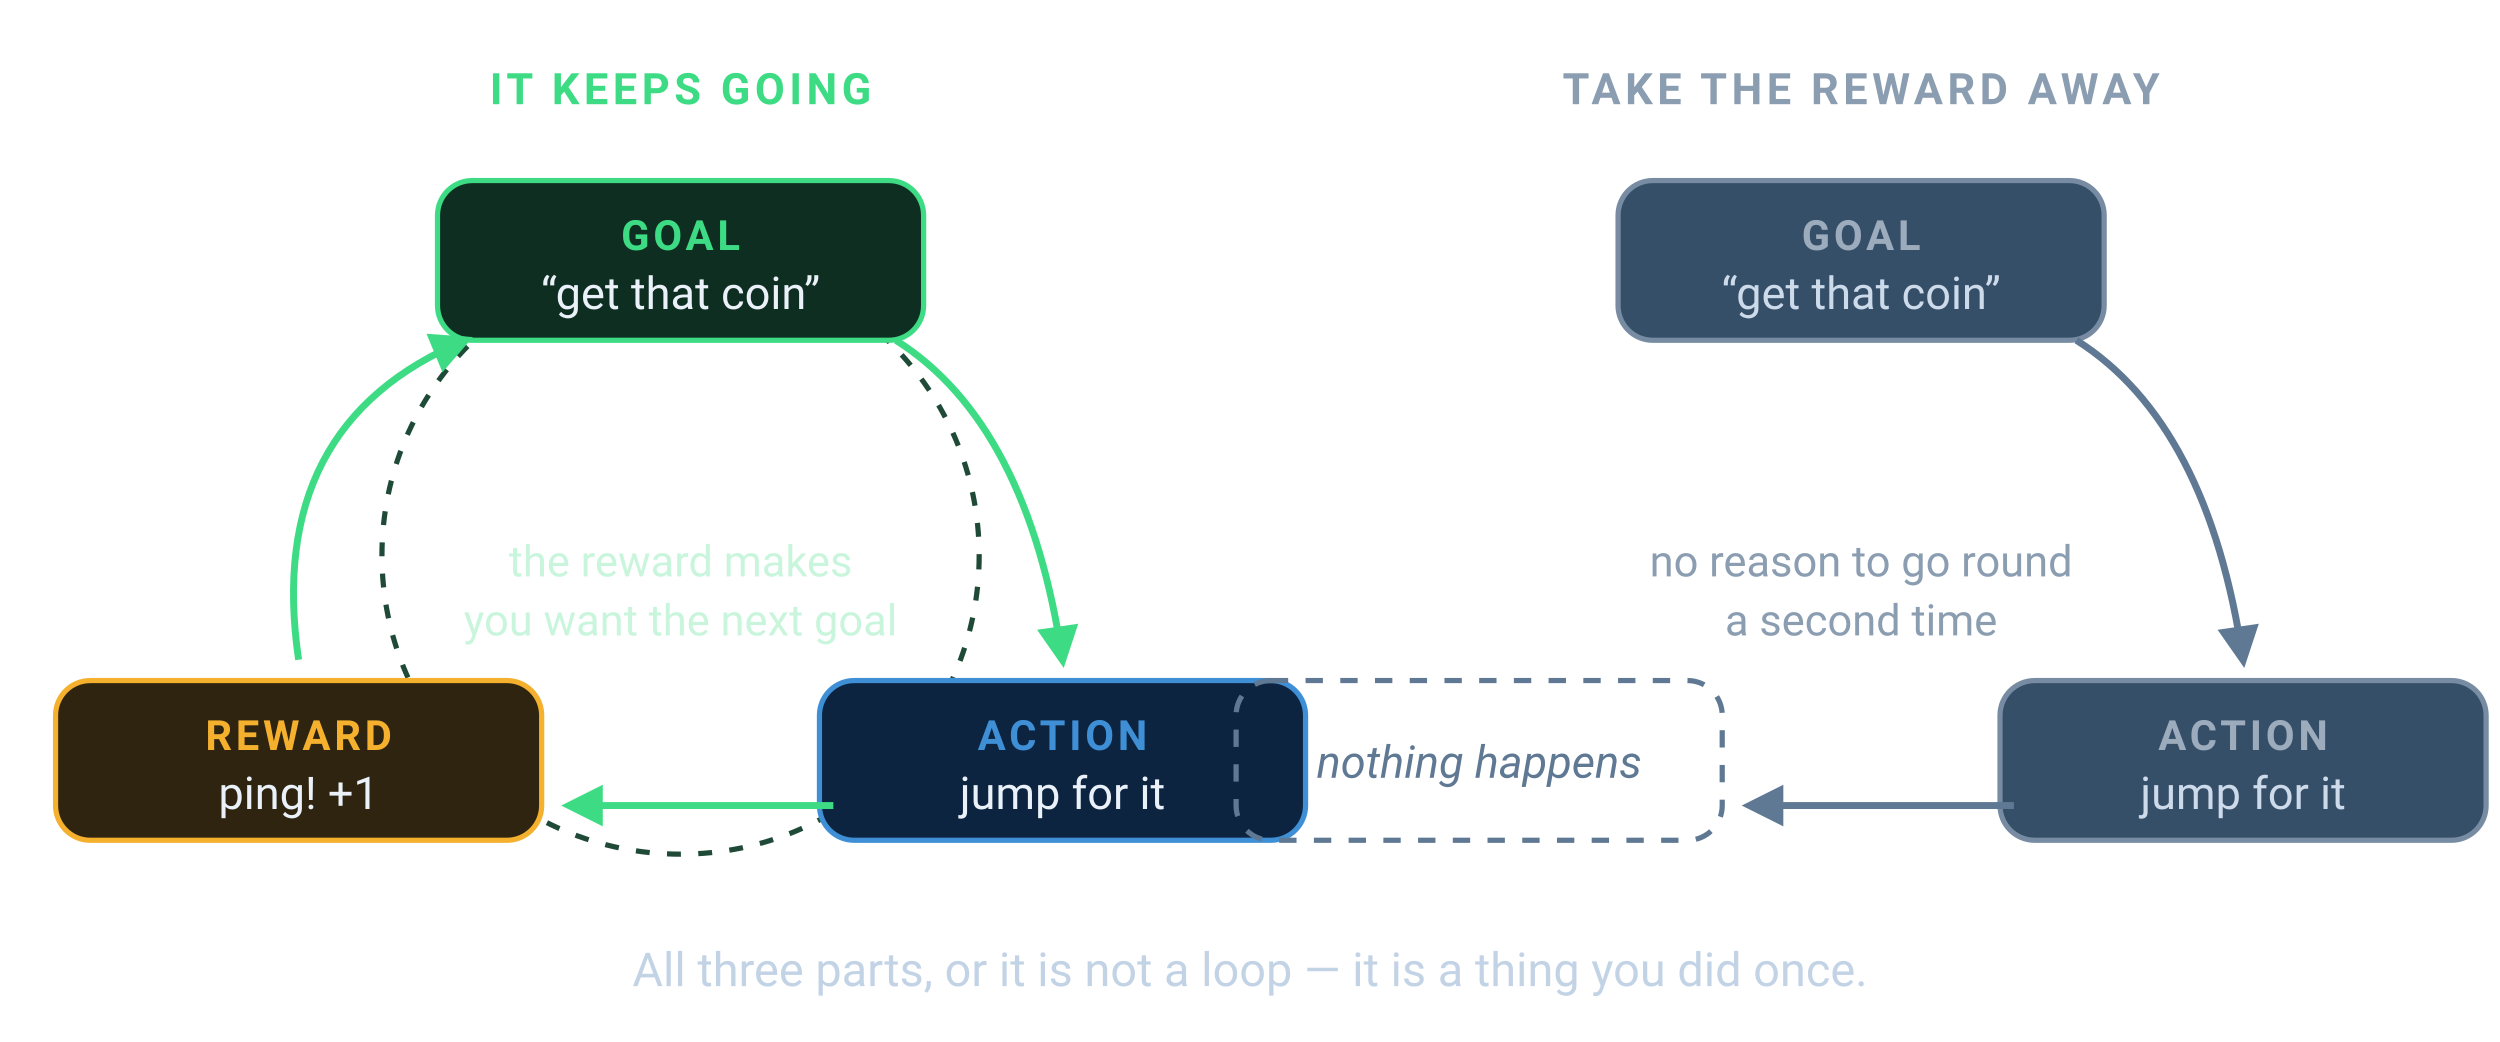
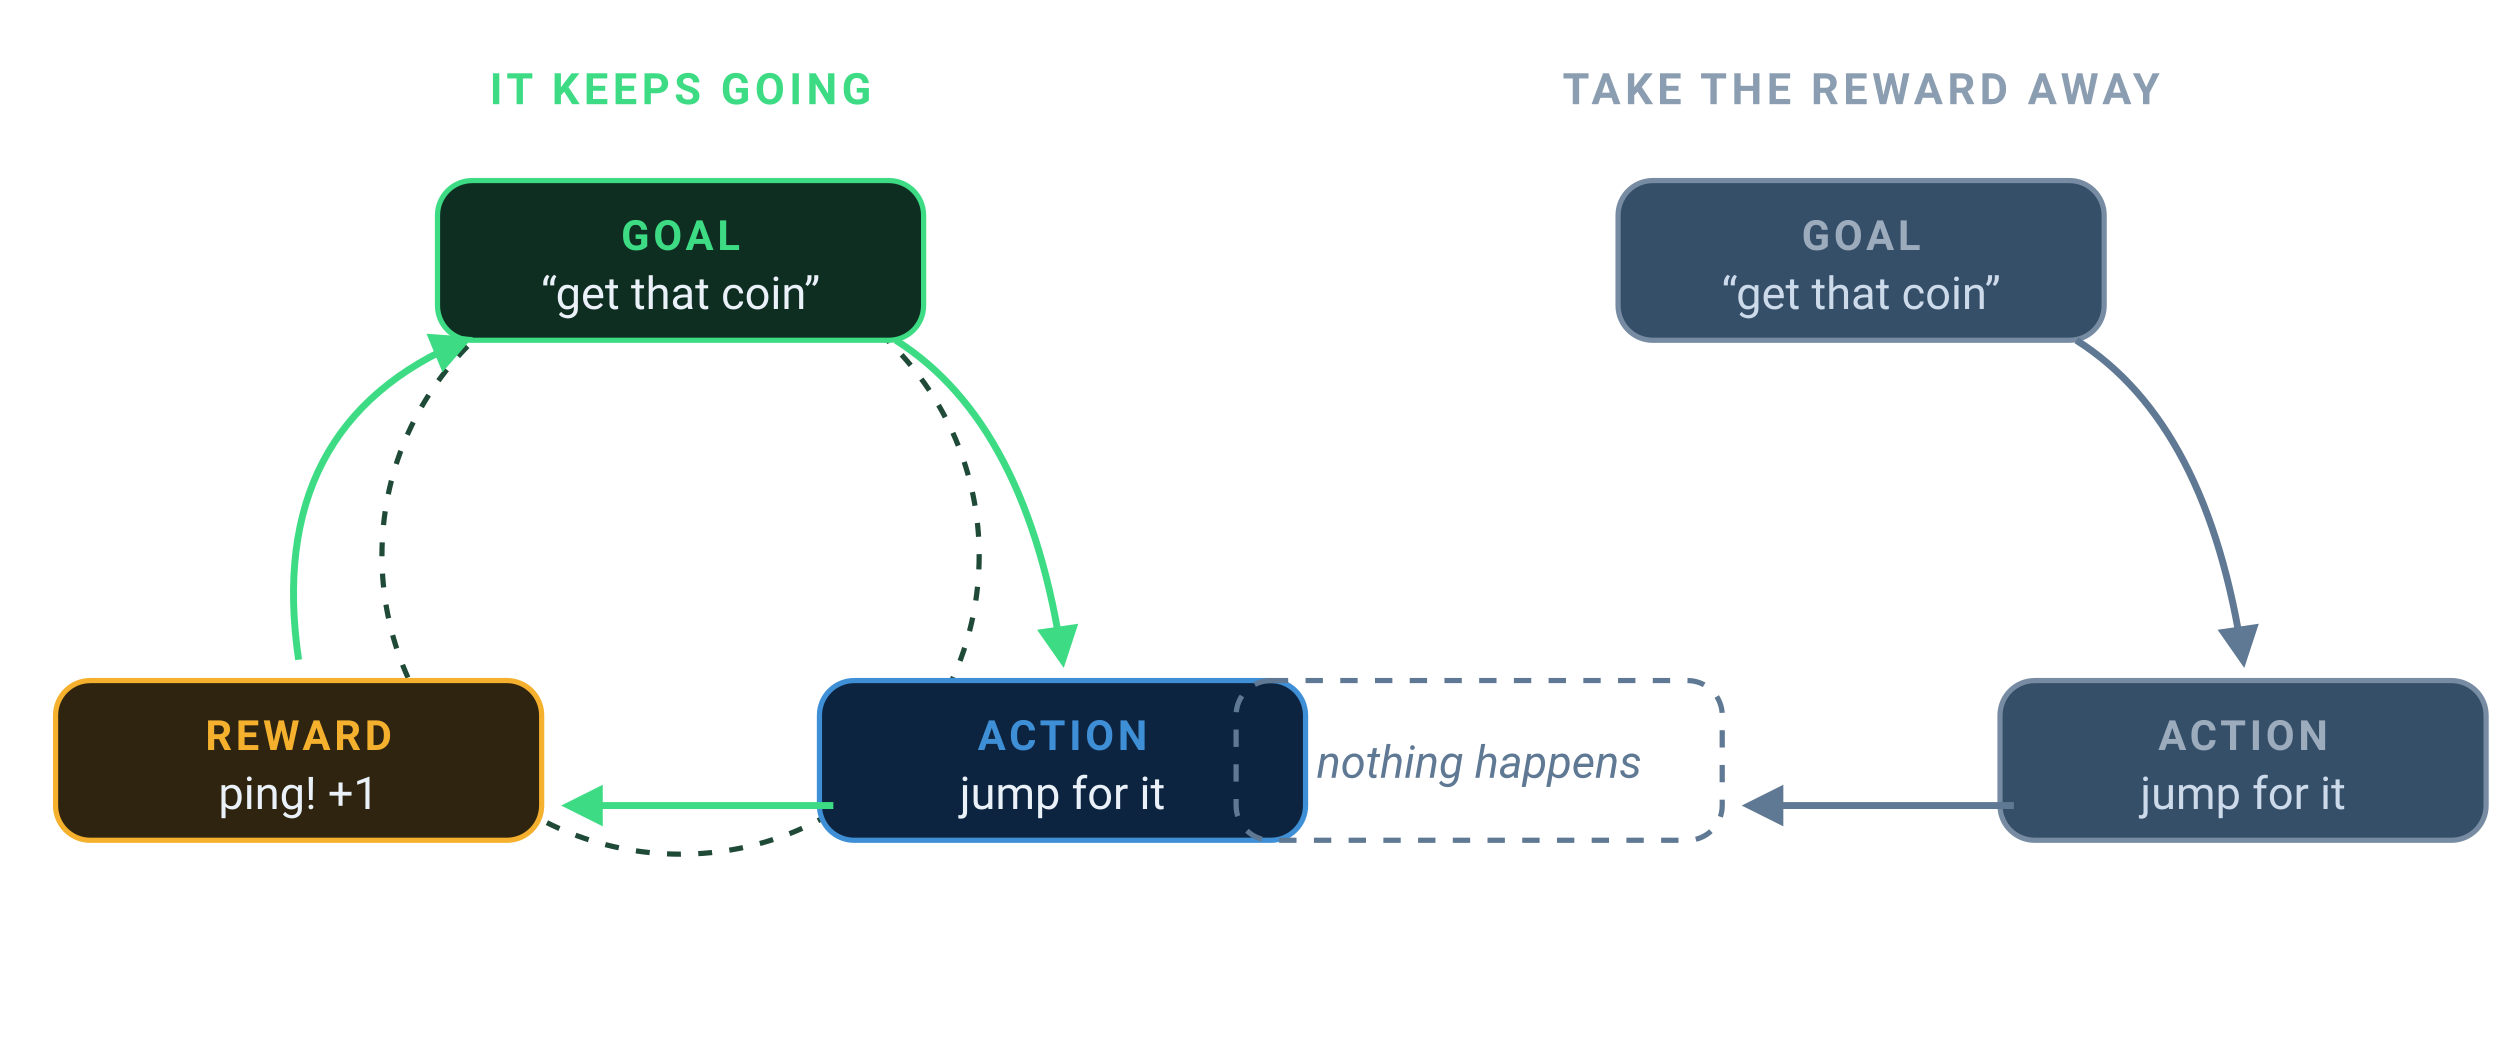
<svg xmlns="http://www.w3.org/2000/svg" viewBox="0 0 720 300" role="img" aria-label="A cycle of three parts: a goal, the action you take, and the reward. The reward feeds a new goal, and the cycle repeats. Beside it, the same cycle with the reward removed, which stops after one turn.">
  <defs>
    <marker id="cl-a" viewBox="0 0 10 10" refX="8" refY="5" markerWidth="6" markerHeight="6" orient="auto-start-reverse">
      <path d="M0 0 L10 5 L0 10 z" fill="#3ddc84" />
    </marker>
    <marker id="cl-dead" viewBox="0 0 10 10" refX="8" refY="5" markerWidth="6" markerHeight="6" orient="auto-start-reverse">
      <path d="M0 0 L10 5 L0 10 z" fill="#5f7893" />
    </marker>
  </defs>
  <g font-family="Segoe UI, Roboto, Arial, sans-serif">
    <text x="196" y="30" text-anchor="middle" fill="#3ddc84" font-size="12.5" font-weight="700" letter-spacing="1.3">IT KEEPS GOING</text>
    <circle cx="196" cy="160" r="86" fill="none" stroke="#1f4a38" stroke-width="1.5" stroke-dasharray="4 5" />
    <g>
      <rect x="126" y="52" width="140" height="46" rx="10" fill="#0f2e22" stroke="#3ddc84" stroke-width="1.5" />
      <text x="196" y="72" text-anchor="middle" fill="#3ddc84" font-size="12" font-weight="700" letter-spacing="1.1">GOAL</text>
      <text x="196" y="89" text-anchor="middle" fill="#eaf1f8" font-size="13">“get that coin”</text>
    </g>
    <g>
      <rect x="236" y="196" width="140" height="46" rx="10" fill="#0d2440" stroke="#3e8fd6" stroke-width="1.5" />
      <text x="306" y="216" text-anchor="middle" fill="#3e8fd6" font-size="12" font-weight="700" letter-spacing="1.1">ACTION</text>
      <text x="306" y="233" text-anchor="middle" fill="#eaf1f8" font-size="13">jump for it</text>
    </g>
    <g>
      <rect x="16" y="196" width="140" height="46" rx="10" fill="#2e2410" stroke="#f5b02e" stroke-width="1.5" />
      <text x="86" y="216" text-anchor="middle" fill="#f5b02e" font-size="12" font-weight="700" letter-spacing="1.1">REWARD</text>
      <text x="86" y="233" text-anchor="middle" fill="#eaf1f8" font-size="13">ping! +1</text>
    </g>
    <g stroke="#3ddc84" stroke-width="2" fill="none" marker-end="url(#cl-a)">
      <path d="M258 98 Q296 122 306 190" />
      <path d="M240 232 L164 232" />
      <path d="M86 190 Q76 122 134 98" />
    </g>
-     <text x="196" y="166" text-anchor="middle" fill="#c9f5dc" font-size="12.5">the reward makes</text>
-     <text x="196" y="183" text-anchor="middle" fill="#c9f5dc" font-size="12.5">you want the next goal</text>
    <text x="536" y="30" text-anchor="middle" fill="#8b9db1" font-size="12.5" font-weight="700" letter-spacing="1.3">TAKE THE REWARD AWAY</text>
    <g opacity="0.85">
      <rect x="466" y="52" width="140" height="46" rx="10" fill="#12304f" stroke="#5f7893" stroke-width="1.5" />
      <text x="536" y="72" text-anchor="middle" fill="#8b9db1" font-size="12" font-weight="700" letter-spacing="1.1">GOAL</text>
      <text x="536" y="89" text-anchor="middle" fill="#c3d3e6" font-size="13">“get that coin”</text>
    </g>
    <g opacity="0.85">
      <rect x="576" y="196" width="140" height="46" rx="10" fill="#12304f" stroke="#5f7893" stroke-width="1.5" />
      <text x="646" y="216" text-anchor="middle" fill="#8b9db1" font-size="12" font-weight="700" letter-spacing="1.1">ACTION</text>
      <text x="646" y="233" text-anchor="middle" fill="#c3d3e6" font-size="13">jump for it</text>
    </g>
    <g>
      <rect x="356" y="196" width="140" height="46" rx="10" fill="none" stroke="#5f7893" stroke-width="1.5" stroke-dasharray="5 5" />
      <text x="426" y="224" text-anchor="middle" fill="#5f7893" font-size="13" font-style="italic">nothing happens</text>
    </g>
    <path d="M598 98 Q636 122 646 190" fill="none" stroke="#5f7893" stroke-width="2" marker-end="url(#cl-dead)" />
    <path d="M580 232 L504 232" fill="none" stroke="#5f7893" stroke-width="2" marker-end="url(#cl-dead)" />
-     <text x="536" y="166" text-anchor="middle" fill="#8b9db1" font-size="12.5">no reason to go round</text>
-     <text x="536" y="183" text-anchor="middle" fill="#8b9db1" font-size="12.5">a second time</text>
-     <text x="360" y="284" text-anchor="middle" fill="#c3d3e6" font-size="13.5">All three parts, or it is not a loop — it is a thing you did once.</text>
  </g>
</svg>
